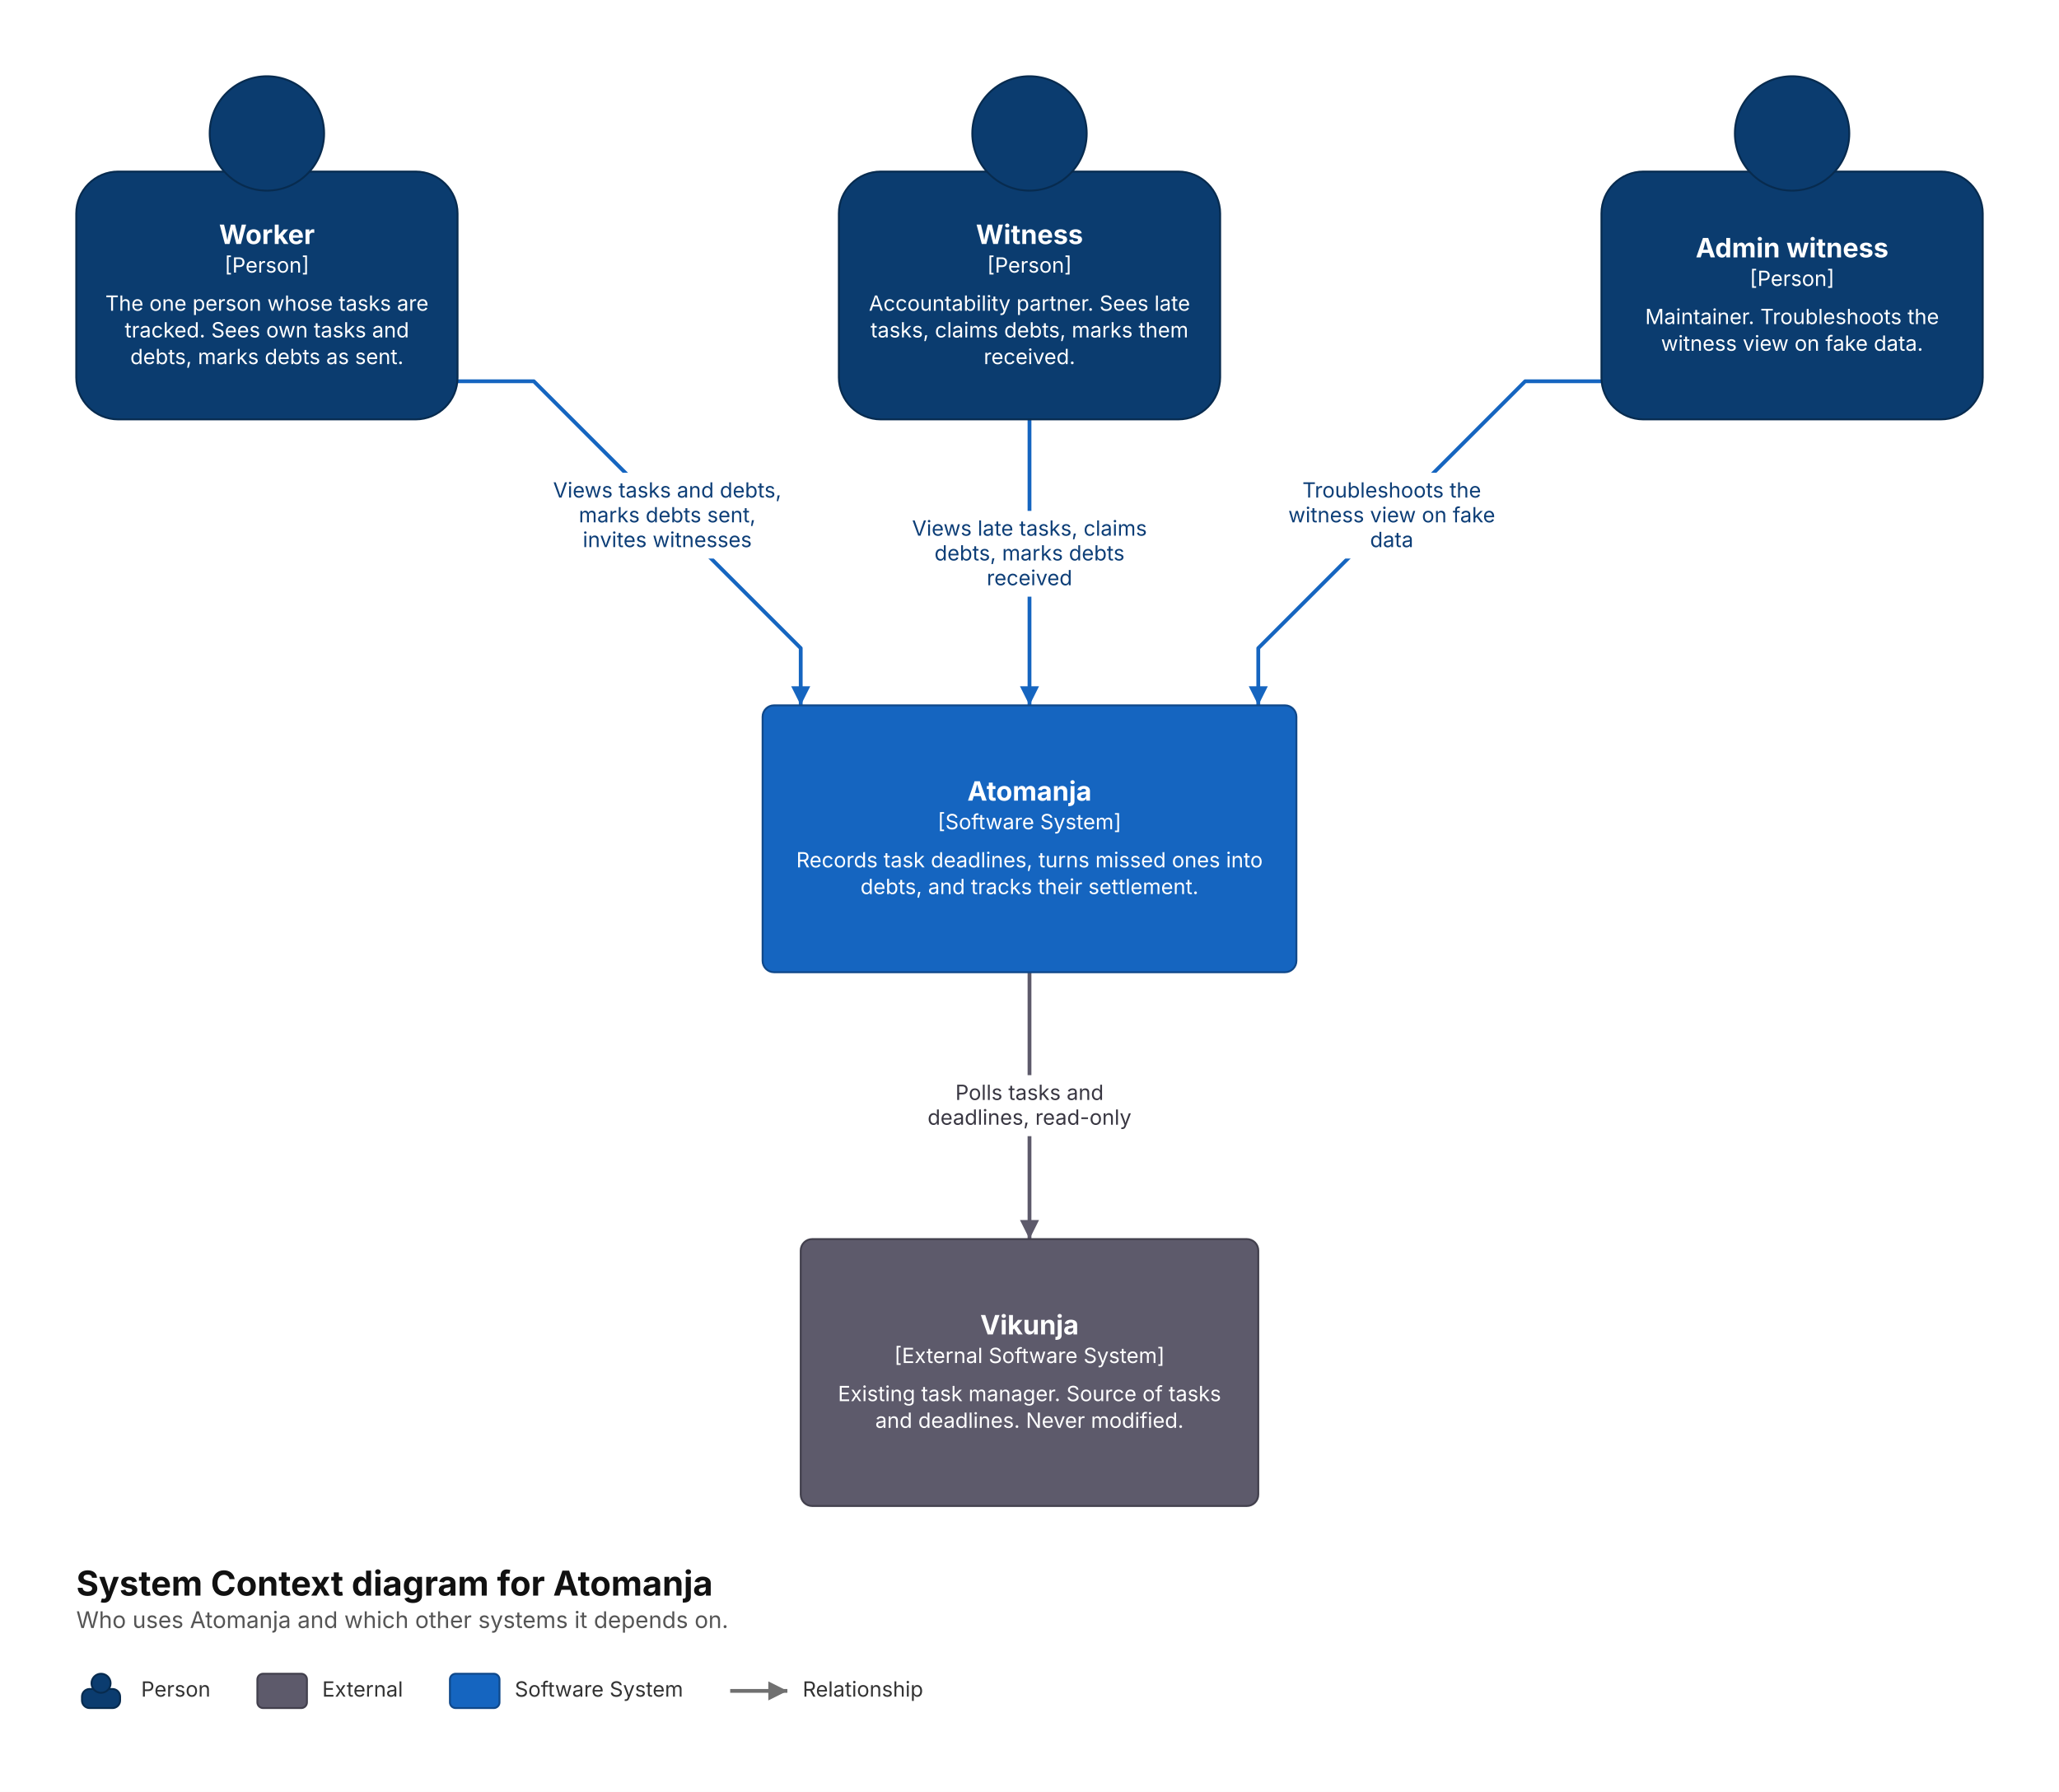
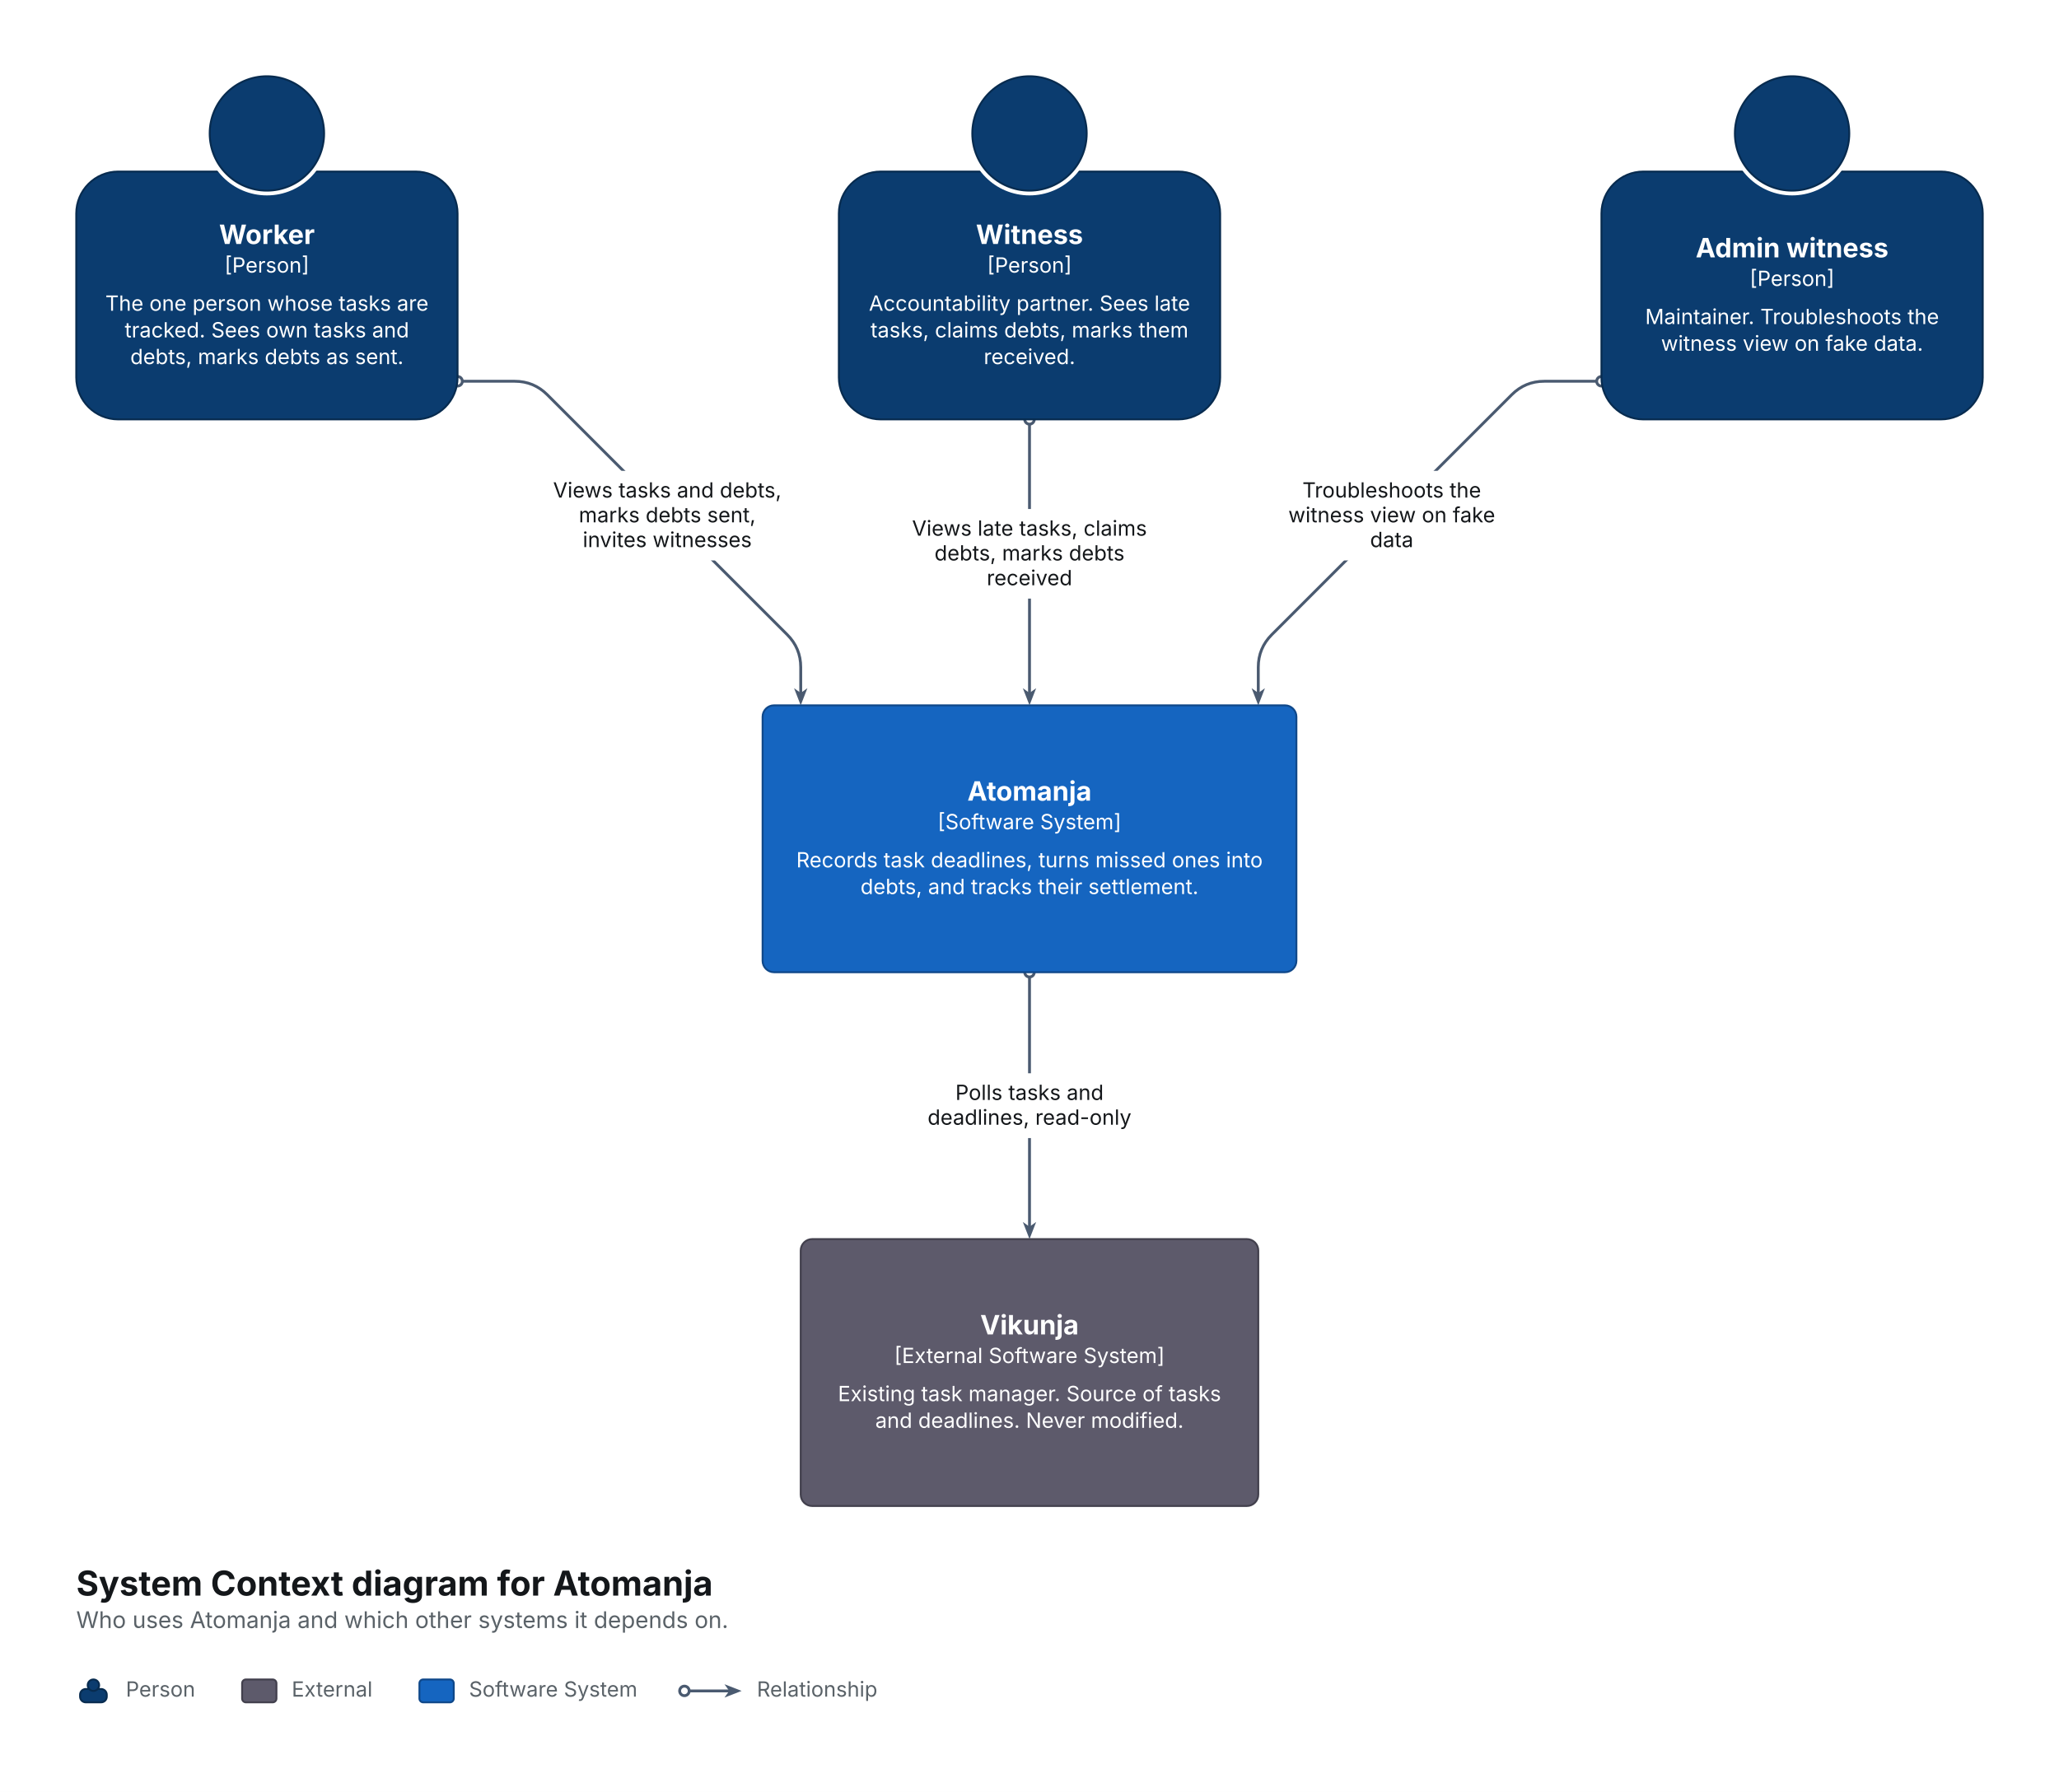
<svg xmlns="http://www.w3.org/2000/svg" viewBox="80 40 1080 940" width="1080" height="940" xml:space="preserve">
  <rect x="80" y="40" width="1080" height="940" fill="#ffffff" />
  <g class="line">
-     <path d="M320,240 L360,240 L500,380 L500,410" fill="none" stroke="#1565c0" stroke-width="2" stroke-linejoin="round" />
-     <path d="M500,410 L495,400 L505,400 Z" fill="#1565c0" />
+     <path d="M320 240 L350 240 Q360 240 367.1 247.1 L492.9 372.9 Q500 380 500 390 L500 404" fill="none" stroke="#4a5a70" stroke-width="1.5" stroke-linejoin="round" />
+     <path d="M500 410 L496.5 401 L500 403.5 L503.5 401 Z" fill="#4a5a70" />
+     <circle cx="320" cy="240" r="2.5" fill="#ffffff" stroke="#4a5a70" stroke-width="1.5" />
  </g>
  <g class="line">
-     <path d="M620,260 L620,410" fill="none" stroke="#1565c0" stroke-width="2" stroke-linejoin="round" />
-     <path d="M620,410 L615,400 L625,400 Z" fill="#1565c0" />
+     <path d="M620 260 L620 404" fill="none" stroke="#4a5a70" stroke-width="1.5" stroke-linejoin="round" />
+     <path d="M620 410 L616.5 401 L620 403.5 L623.5 401 Z" fill="#4a5a70" />
+     <circle cx="620" cy="260" r="2.5" fill="#ffffff" stroke="#4a5a70" stroke-width="1.5" />
  </g>
  <g class="line">
-     <path d="M920,240 L880,240 L740,380 L740,410" fill="none" stroke="#1565c0" stroke-width="2" stroke-linejoin="round" />
-     <path d="M740,410 L735,400 L745,400 Z" fill="#1565c0" />
+     <path d="M920 240 L890 240 Q880 240 872.9 247.1 L747.1 372.9 Q740 380 740 390 L740 404" fill="none" stroke="#4a5a70" stroke-width="1.5" stroke-linejoin="round" />
+     <path d="M740 410 L736.5 401 L740 403.5 L743.5 401 Z" fill="#4a5a70" />
+     <circle cx="920" cy="240" r="2.5" fill="#ffffff" stroke="#4a5a70" stroke-width="1.5" />
  </g>
  <g class="line">
-     <path d="M620,550 L620,690" fill="none" stroke="#5d5a6b" stroke-width="2" stroke-linejoin="round" />
-     <path d="M620,690 L615,680 L625,680 Z" fill="#5d5a6b" />
+     <path d="M620 550 L620 684" fill="none" stroke="#4a5a70" stroke-width="1.5" stroke-linejoin="round" />
+     <path d="M620 690 L616.5 681 L620 683.5 L623.5 681 Z" fill="#4a5a70" />
+     <circle cx="620" cy="550" r="2.5" fill="#ffffff" stroke="#4a5a70" stroke-width="1.5" />
  </g>
  <g class="box">
    <rect x="120" y="130" width="200" height="130" rx="22" fill="#0b3c6f" stroke="#072b4f" stroke-width="1" />
+     <circle cx="220" cy="110" r="32.5" fill="#ffffff" />
    <circle cx="220" cy="110" r="30" fill="#0b3c6f" stroke="#072b4f" stroke-width="1" />
    <text x="220" y="168" font-family="Inter, sans-serif" font-size="14" font-weight="bold" fill="#ffffff" text-anchor="middle">Worker</text>
    <text x="220" y="183" font-family="Inter, sans-serif" font-size="11" fill="#ffffff" text-anchor="middle">[Person]</text>
    <text x="220" y="203" font-family="Inter, sans-serif" font-size="11" fill="#ffffff" text-anchor="middle">The one person whose tasks are</text>
    <text x="220" y="217" font-family="Inter, sans-serif" font-size="11" fill="#ffffff" text-anchor="middle">tracked. Sees own tasks and</text>
    <text x="220" y="231" font-family="Inter, sans-serif" font-size="11" fill="#ffffff" text-anchor="middle">debts, marks debts as sent.</text>
  </g>
  <g class="box">
    <rect x="520" y="130" width="200" height="130" rx="22" fill="#0b3c6f" stroke="#072b4f" stroke-width="1" />
+     <circle cx="620" cy="110" r="32.5" fill="#ffffff" />
    <circle cx="620" cy="110" r="30" fill="#0b3c6f" stroke="#072b4f" stroke-width="1" />
    <text x="620" y="168" font-family="Inter, sans-serif" font-size="14" font-weight="bold" fill="#ffffff" text-anchor="middle">Witness</text>
    <text x="620" y="183" font-family="Inter, sans-serif" font-size="11" fill="#ffffff" text-anchor="middle">[Person]</text>
    <text x="620" y="203" font-family="Inter, sans-serif" font-size="11" fill="#ffffff" text-anchor="middle">Accountability partner. Sees late</text>
    <text x="620" y="217" font-family="Inter, sans-serif" font-size="11" fill="#ffffff" text-anchor="middle">tasks, claims debts, marks them</text>
    <text x="620" y="231" font-family="Inter, sans-serif" font-size="11" fill="#ffffff" text-anchor="middle">received.</text>
  </g>
  <g class="box">
    <rect x="920" y="130" width="200" height="130" rx="22" fill="#0b3c6f" stroke="#072b4f" stroke-width="1" />
+     <circle cx="1020" cy="110" r="32.5" fill="#ffffff" />
    <circle cx="1020" cy="110" r="30" fill="#0b3c6f" stroke="#072b4f" stroke-width="1" />
    <text x="1020" y="175" font-family="Inter, sans-serif" font-size="14" font-weight="bold" fill="#ffffff" text-anchor="middle">Admin witness</text>
    <text x="1020" y="190" font-family="Inter, sans-serif" font-size="11" fill="#ffffff" text-anchor="middle">[Person]</text>
    <text x="1020" y="210" font-family="Inter, sans-serif" font-size="11" fill="#ffffff" text-anchor="middle">Maintainer. Troubleshoots the</text>
    <text x="1020" y="224" font-family="Inter, sans-serif" font-size="11" fill="#ffffff" text-anchor="middle">witness view on fake data.</text>
  </g>
  <g class="box">
    <rect x="500" y="690" width="240" height="140" rx="6" fill="#5d5a6b" stroke="#42404d" stroke-width="1" />
    <text x="620" y="740" font-family="Inter, sans-serif" font-size="14" font-weight="bold" fill="#ffffff" text-anchor="middle">Vikunja</text>
    <text x="620" y="755" font-family="Inter, sans-serif" font-size="11" fill="#ffffff" text-anchor="middle">[External Software System]</text>
    <text x="620" y="775" font-family="Inter, sans-serif" font-size="11" fill="#ffffff" text-anchor="middle">Existing task manager. Source of tasks</text>
    <text x="620" y="789" font-family="Inter, sans-serif" font-size="11" fill="#ffffff" text-anchor="middle">and deadlines. Never modified.</text>
  </g>
  <g class="box">
    <rect x="480" y="410" width="280" height="140" rx="6" fill="#1565c0" stroke="#0f488a" stroke-width="1" />
    <text x="620" y="460" font-family="Inter, sans-serif" font-size="14" font-weight="bold" fill="#ffffff" text-anchor="middle">Atomanja</text>
    <text x="620" y="475" font-family="Inter, sans-serif" font-size="11" fill="#ffffff" text-anchor="middle">[Software System]</text>
    <text x="620" y="495" font-family="Inter, sans-serif" font-size="11" fill="#ffffff" text-anchor="middle">Records task deadlines, turns missed ones into</text>
    <text x="620" y="509" font-family="Inter, sans-serif" font-size="11" fill="#ffffff" text-anchor="middle">debts, and tracks their settlement.</text>
  </g>
  <g class="label">
-     <rect x="365" y="288" width="131" height="45" fill="#ffffff" />
-     <text x="430" y="301" font-family="Inter, sans-serif" font-size="11" fill="#0d3e77" text-anchor="middle">Views tasks and debts,</text>
-     <text x="430" y="314" font-family="Inter, sans-serif" font-size="11" fill="#0d3e77" text-anchor="middle">marks debts sent,</text>
-     <text x="430" y="327" font-family="Inter, sans-serif" font-size="11" fill="#0d3e77" text-anchor="middle">invites witnesses</text>
+     <rect x="364" y="287" width="133" height="47" rx="3" fill="#ffffff" />
+     <text x="430" y="301" font-family="Inter, sans-serif" font-size="11" fill="#14171a" text-anchor="middle">Views tasks and debts,</text>
+     <text x="430" y="314" font-family="Inter, sans-serif" font-size="11" fill="#14171a" text-anchor="middle">marks debts sent,</text>
+     <text x="430" y="327" font-family="Inter, sans-serif" font-size="11" fill="#14171a" text-anchor="middle">invites witnesses</text>
  </g>
  <g class="label">
-     <rect x="553" y="308" width="134" height="45" fill="#ffffff" />
-     <text x="620" y="321" font-family="Inter, sans-serif" font-size="11" fill="#0d3e77" text-anchor="middle">Views late tasks, claims</text>
-     <text x="620" y="334" font-family="Inter, sans-serif" font-size="11" fill="#0d3e77" text-anchor="middle">debts, marks debts</text>
-     <text x="620" y="347" font-family="Inter, sans-serif" font-size="11" fill="#0d3e77" text-anchor="middle">received</text>
+     <rect x="552" y="307" width="136" height="47" rx="3" fill="#ffffff" />
+     <text x="620" y="321" font-family="Inter, sans-serif" font-size="11" fill="#14171a" text-anchor="middle">Views late tasks, claims</text>
+     <text x="620" y="334" font-family="Inter, sans-serif" font-size="11" fill="#14171a" text-anchor="middle">debts, marks debts</text>
+     <text x="620" y="347" font-family="Inter, sans-serif" font-size="11" fill="#14171a" text-anchor="middle">received</text>
  </g>
  <g class="label">
-     <rect x="750" y="288" width="120" height="45" fill="#ffffff" />
-     <text x="810" y="301" font-family="Inter, sans-serif" font-size="11" fill="#0d3e77" text-anchor="middle">Troubleshoots the</text>
-     <text x="810" y="314" font-family="Inter, sans-serif" font-size="11" fill="#0d3e77" text-anchor="middle">witness view on fake</text>
-     <text x="810" y="327" font-family="Inter, sans-serif" font-size="11" fill="#0d3e77" text-anchor="middle">data</text>
+     <rect x="749" y="287" width="122" height="47" rx="3" fill="#ffffff" />
+     <text x="810" y="301" font-family="Inter, sans-serif" font-size="11" fill="#14171a" text-anchor="middle">Troubleshoots the</text>
+     <text x="810" y="314" font-family="Inter, sans-serif" font-size="11" fill="#14171a" text-anchor="middle">witness view on fake</text>
+     <text x="810" y="327" font-family="Inter, sans-serif" font-size="11" fill="#14171a" text-anchor="middle">data</text>
  </g>
  <g class="label">
-     <rect x="562" y="604" width="117" height="32" fill="#ffffff" />
-     <text x="620" y="617" font-family="Inter, sans-serif" font-size="11" fill="#393742" text-anchor="middle">Polls tasks and</text>
-     <text x="620" y="630" font-family="Inter, sans-serif" font-size="11" fill="#393742" text-anchor="middle">deadlines, read-only</text>
+     <rect x="561" y="603" width="119" height="34" rx="3" fill="#ffffff" />
+     <text x="620" y="617" font-family="Inter, sans-serif" font-size="11" fill="#14171a" text-anchor="middle">Polls tasks and</text>
+     <text x="620" y="630" font-family="Inter, sans-serif" font-size="11" fill="#14171a" text-anchor="middle">deadlines, read-only</text>
  </g>
  <g class="title">
-     <text x="120" y="877" font-family="Inter, sans-serif" font-size="18" font-weight="bold" fill="#111111" text-anchor="start">System Context diagram for Atomanja</text>
+     <text x="120" y="877" font-family="Inter, sans-serif" font-size="18" font-weight="bold" fill="#14171a" text-anchor="start">System Context diagram for Atomanja</text>
  </g>
  <g class="subtitle">
-     <text x="120" y="894" font-family="Inter, sans-serif" font-size="12" fill="#555555" text-anchor="start">Who uses Atomanja and which other systems it depends on.</text>
+     <text x="120" y="894" font-family="Inter, sans-serif" font-size="12" fill="#5a6268" text-anchor="start">Who uses Atomanja and which other systems it depends on.</text>
  </g>
  <g class="key">
-     <rect x="123" y="926" width="20" height="10" rx="4" fill="#0b3c6f" stroke="#072b4f" stroke-width="1" />
-     <circle cx="133" cy="923" r="5" fill="#0b3c6f" stroke="#072b4f" stroke-width="1" />
-     <text x="154" y="930" font-family="Inter, sans-serif" font-size="11" fill="#333333" text-anchor="start">Person</text>
+     <rect x="122" y="926" width="14" height="7" rx="3" fill="#0b3c6f" stroke="#072b4f" stroke-width="1" />
+     <circle cx="129" cy="924" r="3" fill="#0b3c6f" stroke="#072b4f" stroke-width="1" />
+     <text x="146" y="930" font-family="Inter, sans-serif" font-size="11" fill="#5a6268" text-anchor="start">Person</text>
  </g>
  <g class="key">
-     <rect x="215" y="918" width="26" height="18" rx="3" fill="#5d5a6b" stroke="#42404d" stroke-width="1" />
-     <text x="249" y="930" font-family="Inter, sans-serif" font-size="11" fill="#333333" text-anchor="start">External</text>
+     <rect x="207" y="921" width="18" height="12" rx="2" fill="#5d5a6b" stroke="#42404d" stroke-width="1" />
+     <text x="233" y="930" font-family="Inter, sans-serif" font-size="11" fill="#5a6268" text-anchor="start">External</text>
  </g>
  <g class="key">
-     <rect x="316" y="918" width="26" height="18" rx="3" fill="#1565c0" stroke="#0f488a" stroke-width="1" />
-     <text x="350" y="930" font-family="Inter, sans-serif" font-size="11" fill="#333333" text-anchor="start">Software System</text>
+     <rect x="300" y="921" width="18" height="12" rx="2" fill="#1565c0" stroke="#0f488a" stroke-width="1" />
+     <text x="326" y="930" font-family="Inter, sans-serif" font-size="11" fill="#5a6268" text-anchor="start">Software System</text>
  </g>
  <g class="key">
-     <path d="M463,927 L493,927" fill="none" stroke="#707070" stroke-width="2" stroke-linejoin="round" />
-     <path d="M493,927 L483,932 L483,922 Z" fill="#707070" />
-     <text x="501" y="930" font-family="Inter, sans-serif" font-size="11" fill="#333333" text-anchor="start">Relationship</text>
+     <path d="M439 927 L463 927" fill="none" stroke="#4a5a70" stroke-width="1.5" stroke-linejoin="round" />
+     <path d="M469 927 L460 930.5 L462.5 927 L460 923.5 Z" fill="#4a5a70" />
+     <circle cx="439" cy="927" r="2.5" fill="#ffffff" stroke="#4a5a70" stroke-width="1.5" />
+     <text x="477" y="930" font-family="Inter, sans-serif" font-size="11" fill="#5a6268" text-anchor="start">Relationship</text>
  </g>
</svg>
